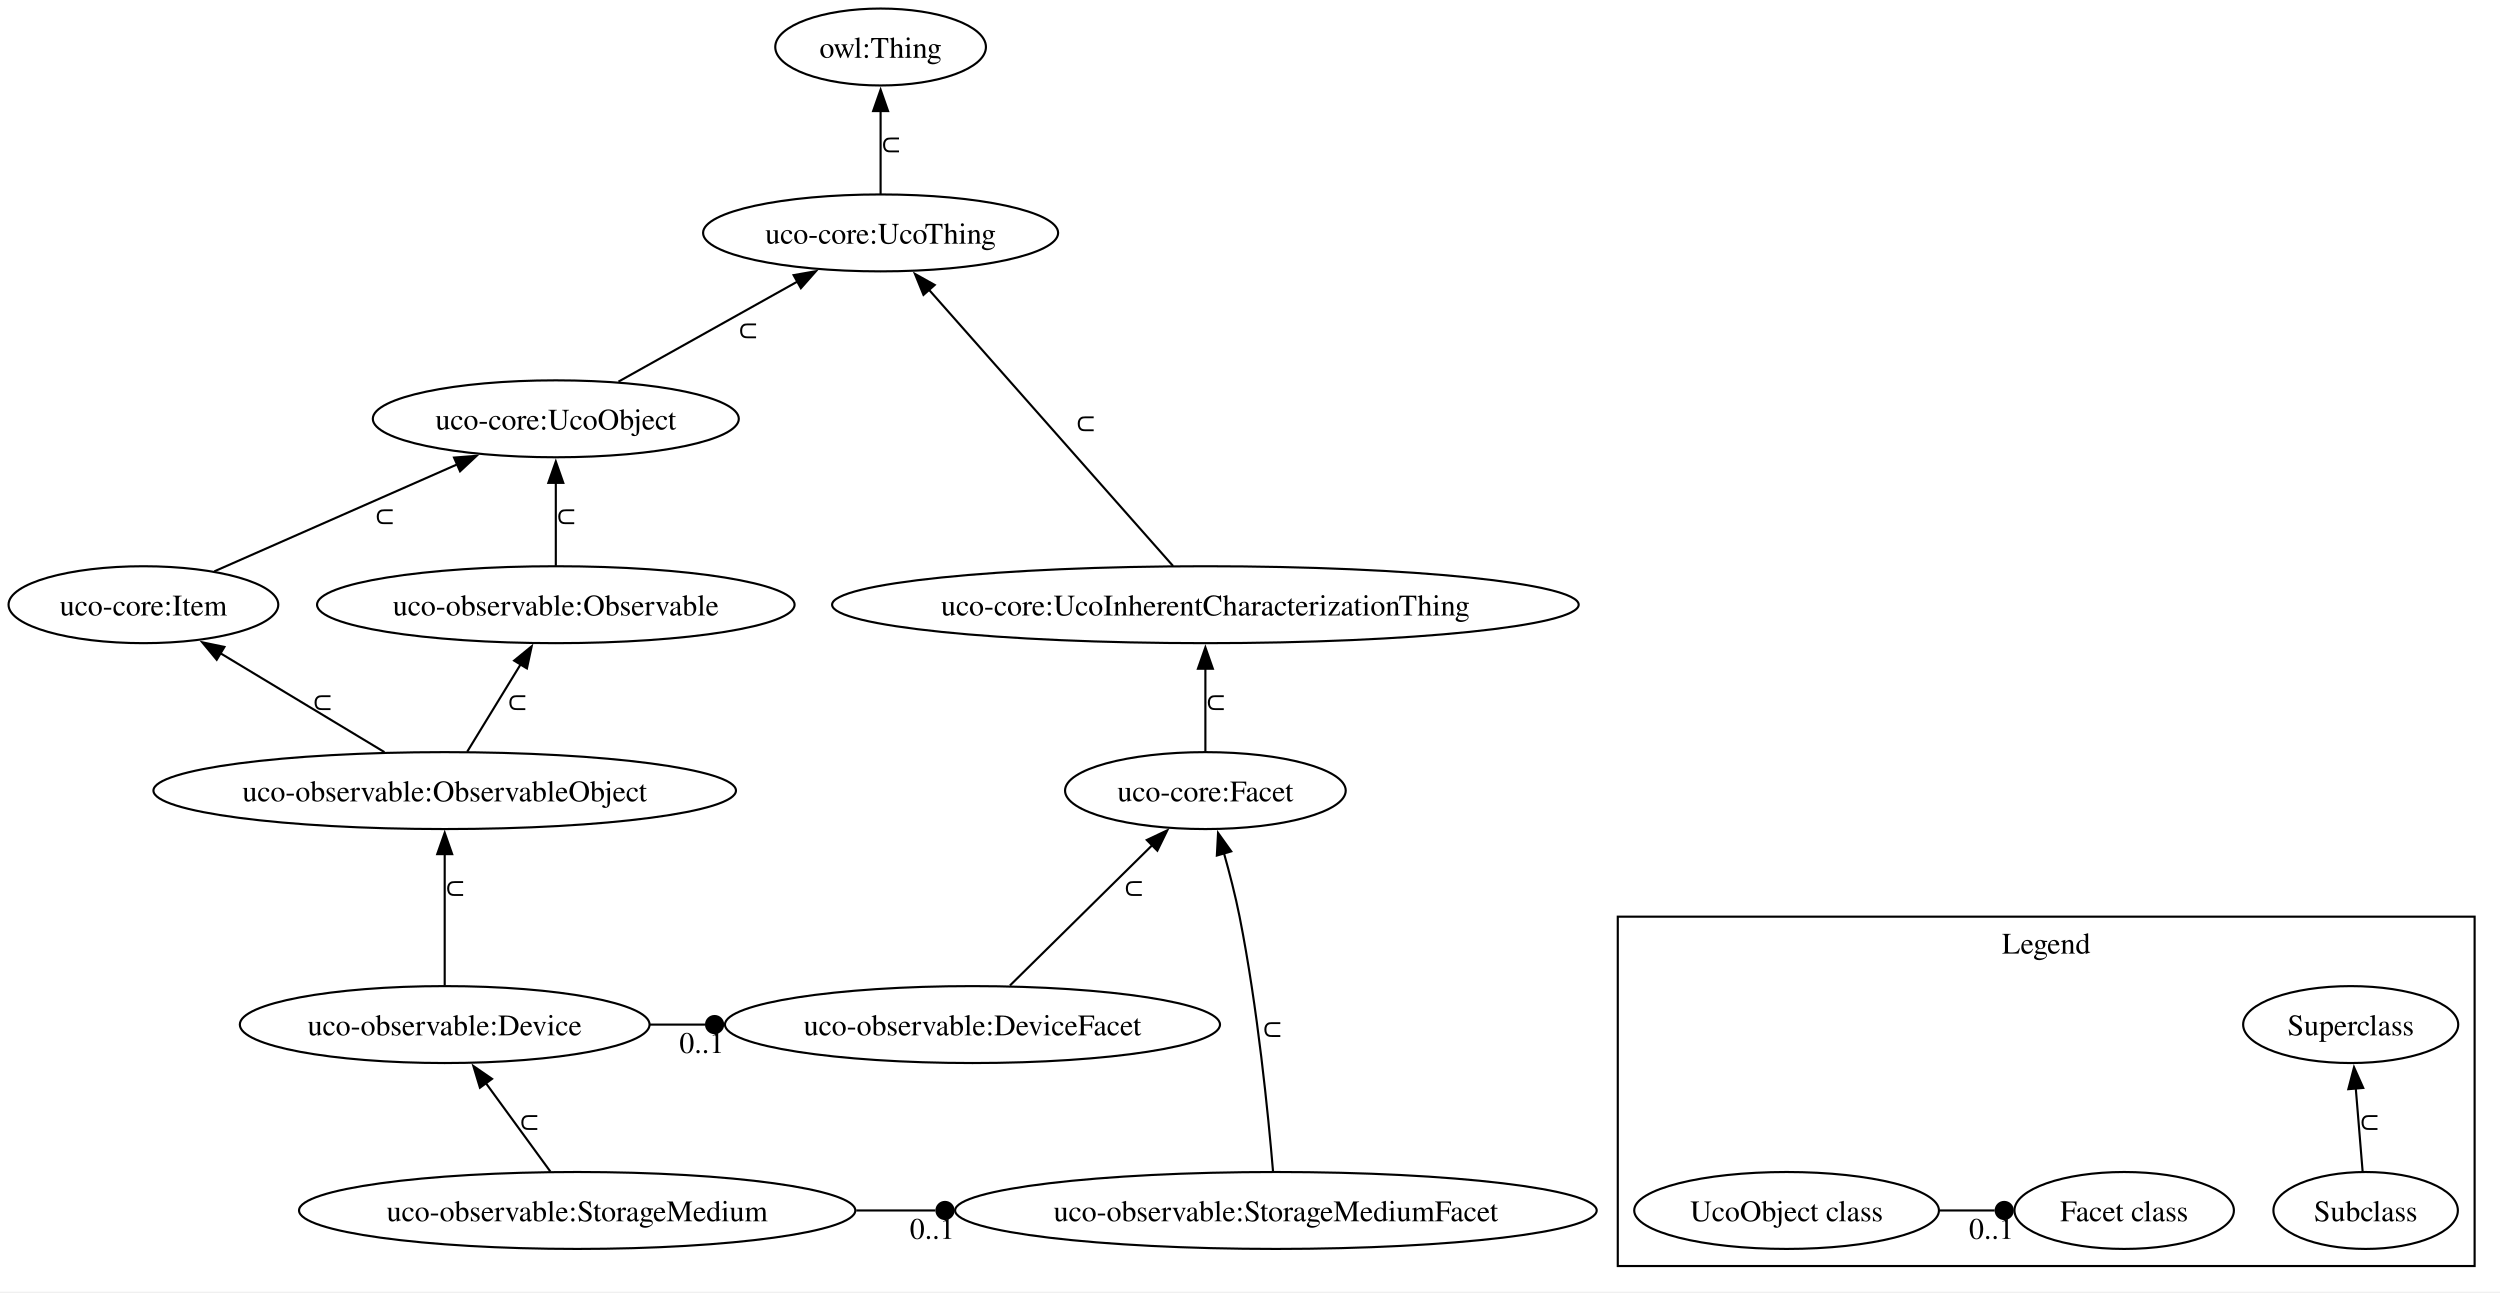
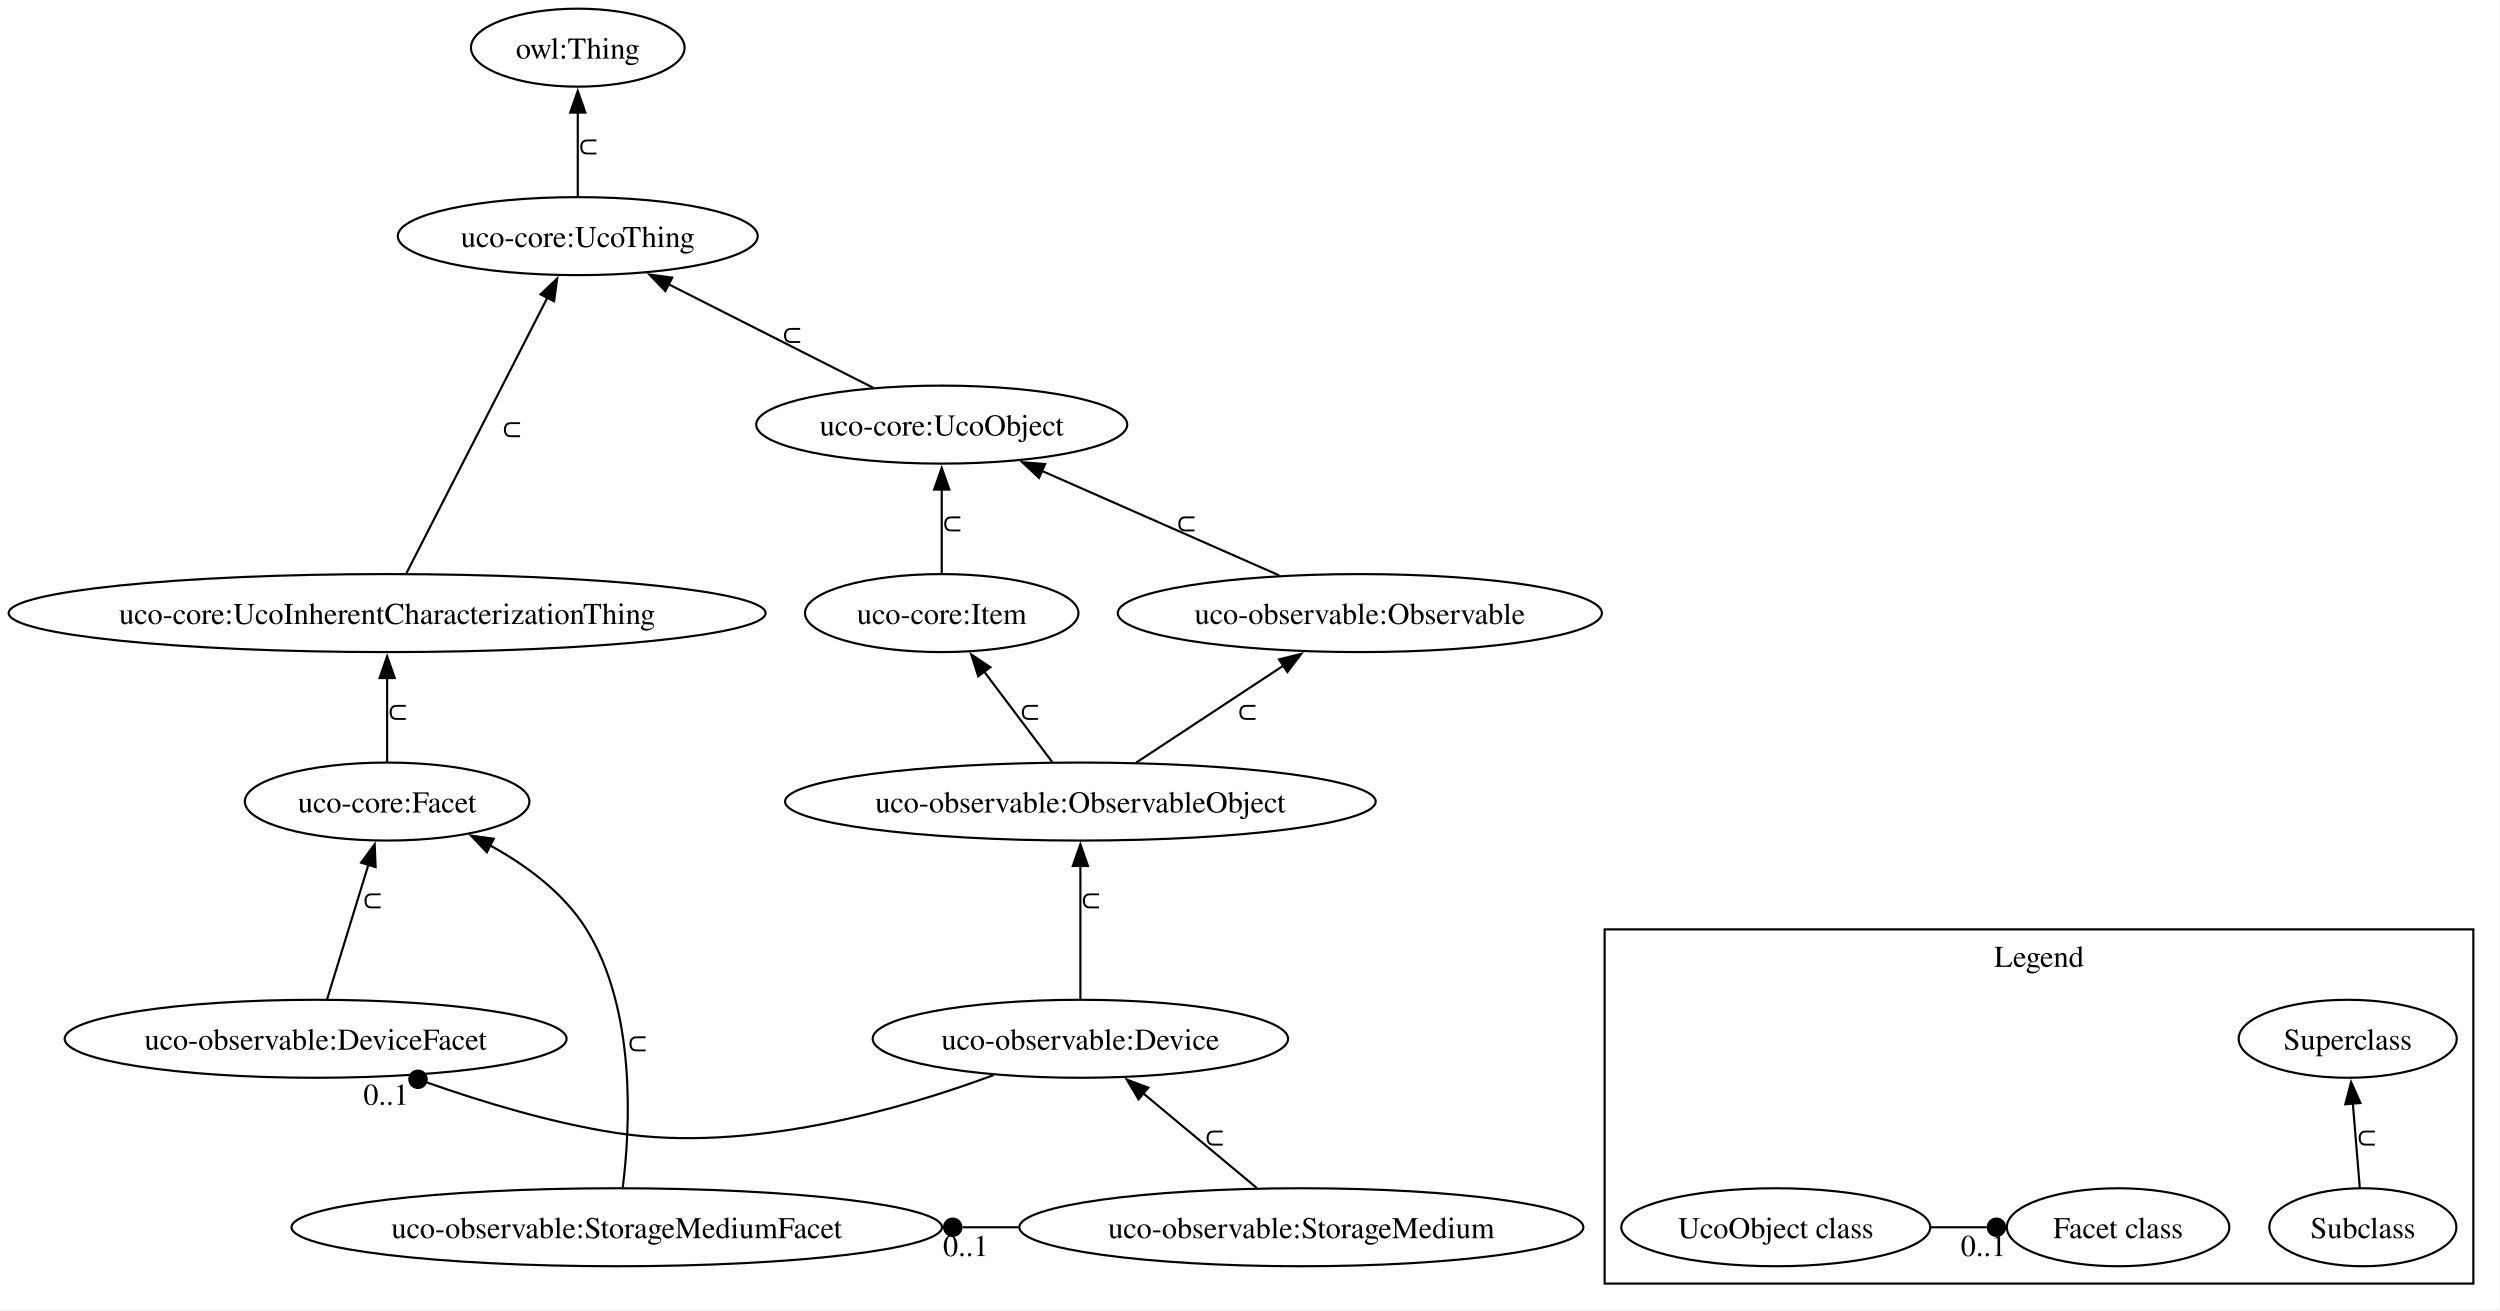
- <svg xmlns="http://www.w3.org/2000/svg" xmlns:xlink="http://www.w3.org/1999/xlink" width="1170pt" height="605pt" viewBox="0.00 0.00 1170.00 605.00">
+ <svg xmlns="http://www.w3.org/2000/svg" xmlns:xlink="http://www.w3.org/1999/xlink" width="1154pt" height="605pt" viewBox="0.00 0.00 1154.00 605.00">
  <g id="graph0" class="graph" transform="scale(1 1) rotate(0) translate(4 600.5)">
-     <polygon fill="white" stroke="none" points="-4,4 -4,-600.5 1166.12,-600.5 1166.12,4 -4,4" />
+     <polygon fill="white" stroke="none" points="-4,4 -4,-600.5 1149.7,-600.5 1149.7,4 -4,4" />
    <g id="clust3" class="cluster">
-       <polygon fill="none" stroke="black" points="753.12,-8 753.12,-171.5 1154.12,-171.5 1154.12,-8 753.12,-8" />
-       <text xml:space="preserve" text-anchor="middle" x="953.62" y="-154.2" font-family="Times,serif" font-size="14.00">Legend</text>
+       <polygon fill="none" stroke="black" points="736.7,-8 736.7,-171.5 1137.7,-171.5 1137.7,-8 736.7,-8" />
+       <text xml:space="preserve" text-anchor="middle" x="937.2" y="-154.2" font-family="Times,serif" font-size="14.00">Legend</text>
    </g>
    <g id="node1" class="node">
      <g id="a_node1">
        <a xlink:title="http://www.w3.org/2002/07/owl#Thing">
-           <ellipse fill="none" stroke="black" cx="408.12" cy="-578.5" rx="49.3" ry="18" />
-           <text xml:space="preserve" text-anchor="middle" x="408.12" y="-573.45" font-family="Times,serif" font-size="14.00">owl:Thing</text>
+           <ellipse fill="none" stroke="black" cx="262.7" cy="-578.5" rx="49.3" ry="18" />
+           <text xml:space="preserve" text-anchor="middle" x="262.7" y="-573.45" font-family="Times,serif" font-size="14.00">owl:Thing</text>
        </a>
      </g>
    </g>
    <g id="node2" class="node">
      <g id="a_node2">
        <a xlink:title="https://ontology.unifiedcyberontology.org/uco/core/Facet">
-           <ellipse fill="none" stroke="black" cx="560.12" cy="-230.5" rx="65.68" ry="18" />
-           <text xml:space="preserve" text-anchor="middle" x="560.12" y="-225.45" font-family="Times,serif" font-size="14.00">uco-core:Facet</text>
+           <ellipse fill="none" stroke="black" cx="174.7" cy="-230.5" rx="65.68" ry="18" />
+           <text xml:space="preserve" text-anchor="middle" x="174.7" y="-225.45" font-family="Times,serif" font-size="14.00">uco-core:Facet</text>
        </a>
      </g>
    </g>
    <g id="node4" class="node">
      <g id="a_node4">
        <a xlink:title="https://ontology.unifiedcyberontology.org/uco/core/UcoInherentCharacterizationThing">
-           <ellipse fill="none" stroke="black" cx="560.12" cy="-317.5" rx="174.7" ry="18" />
-           <text xml:space="preserve" text-anchor="middle" x="560.12" y="-312.45" font-family="Times,serif" font-size="14.00">uco-core:UcoInherentCharacterizationThing</text>
+           <ellipse fill="none" stroke="black" cx="174.7" cy="-317.5" rx="174.7" ry="18" />
+           <text xml:space="preserve" text-anchor="middle" x="174.7" y="-312.45" font-family="Times,serif" font-size="14.00">uco-core:UcoInherentCharacterizationThing</text>
        </a>
      </g>
    </g>
    <g id="edge1" class="edge">
-       <path fill="none" stroke="black" d="M560.12,-248.7C560.12,-259.92 560.12,-274.83 560.12,-287.81" />
-       <polygon fill="black" stroke="black" points="556.62,-287.52 560.12,-297.52 563.62,-287.52 556.62,-287.52" />
-       <text xml:space="preserve" text-anchor="middle" x="565" y="-268.2" font-family="Times,serif" font-size="14.00">⊂</text>
+       <path fill="none" stroke="black" d="M174.7,-248.7C174.7,-259.92 174.7,-274.83 174.7,-287.81" />
+       <polygon fill="black" stroke="black" points="171.2,-287.52 174.7,-297.52 178.2,-287.52 171.2,-287.52" />
+       <text xml:space="preserve" text-anchor="middle" x="179.57" y="-268.2" font-family="Times,serif" font-size="14.00">⊂</text>
    </g>
    <g id="node3" class="node">
      <g id="a_node3">
        <a xlink:title="https://ontology.unifiedcyberontology.org/uco/core/Item">
-           <ellipse fill="none" stroke="black" cx="63.12" cy="-317.5" rx="63.12" ry="18" />
-           <text xml:space="preserve" text-anchor="middle" x="63.12" y="-312.45" font-family="Times,serif" font-size="14.00">uco-core:Item</text>
+           <ellipse fill="none" stroke="black" cx="430.7" cy="-317.5" rx="63.12" ry="18" />
+           <text xml:space="preserve" text-anchor="middle" x="430.7" y="-312.45" font-family="Times,serif" font-size="14.00">uco-core:Item</text>
        </a>
      </g>
    </g>
    <g id="node5" class="node">
      <g id="a_node5">
        <a xlink:title="https://ontology.unifiedcyberontology.org/uco/core/UcoObject">
-           <ellipse fill="none" stroke="black" cx="256.12" cy="-404.5" rx="85.64" ry="18" />
-           <text xml:space="preserve" text-anchor="middle" x="256.12" y="-399.45" font-family="Times,serif" font-size="14.00">uco-core:UcoObject</text>
+           <ellipse fill="none" stroke="black" cx="430.7" cy="-404.5" rx="85.64" ry="18" />
+           <text xml:space="preserve" text-anchor="middle" x="430.7" y="-399.45" font-family="Times,serif" font-size="14.00">uco-core:UcoObject</text>
        </a>
      </g>
    </g>
    <g id="edge2" class="edge">
-       <path fill="none" stroke="black" d="M96.3,-333.11C127.65,-346.92 174.97,-367.76 209.99,-383.18" />
-       <polygon fill="black" stroke="black" points="208.49,-386.35 219.05,-387.17 211.31,-379.94 208.49,-386.35" />
-       <text xml:space="preserve" text-anchor="middle" x="176.05" y="-355.2" font-family="Times,serif" font-size="14.00">⊂</text>
+       <path fill="none" stroke="black" d="M430.7,-335.7C430.7,-346.92 430.7,-361.83 430.7,-374.81" />
+       <polygon fill="black" stroke="black" points="427.2,-374.52 430.7,-384.52 434.2,-374.52 427.2,-374.52" />
+       <text xml:space="preserve" text-anchor="middle" x="435.57" y="-355.2" font-family="Times,serif" font-size="14.00">⊂</text>
    </g>
    <g id="node6" class="node">
      <g id="a_node6">
        <a xlink:title="https://ontology.unifiedcyberontology.org/uco/core/UcoThing">
-           <ellipse fill="none" stroke="black" cx="408.12" cy="-491.5" rx="83.08" ry="18" />
-           <text xml:space="preserve" text-anchor="middle" x="408.12" y="-486.45" font-family="Times,serif" font-size="14.00">uco-core:UcoThing</text>
+           <ellipse fill="none" stroke="black" cx="262.7" cy="-491.5" rx="83.08" ry="18" />
+           <text xml:space="preserve" text-anchor="middle" x="262.7" y="-486.45" font-family="Times,serif" font-size="14.00">uco-core:UcoThing</text>
        </a>
      </g>
    </g>
    <g id="edge3" class="edge">
-       <path fill="none" stroke="black" d="M544.99,-335.62C518.13,-366.01 462,-429.53 430.61,-465.06" />
-       <polygon fill="black" stroke="black" points="428.19,-462.5 424.19,-472.31 433.44,-467.14 428.19,-462.5" />
-       <text xml:space="preserve" text-anchor="middle" x="504.11" y="-398.7" font-family="Times,serif" font-size="14.00">⊂</text>
+       <path fill="none" stroke="black" d="M183.62,-335.94C198.94,-365.89 230.38,-427.33 248.66,-463.07" />
+       <polygon fill="black" stroke="black" points="245.52,-464.62 253.19,-471.92 251.75,-461.43 245.52,-464.62" />
+       <text xml:space="preserve" text-anchor="middle" x="232.32" y="-398.7" font-family="Times,serif" font-size="14.00">⊂</text>
    </g>
    <g id="edge4" class="edge">
-       <path fill="none" stroke="black" d="M285.43,-421.89C309.27,-435.22 343.11,-454.14 369.22,-468.74" />
-       <polygon fill="black" stroke="black" points="367.41,-471.74 377.84,-473.57 370.82,-465.63 367.41,-471.74" />
-       <text xml:space="preserve" text-anchor="middle" x="346.1" y="-442.2" font-family="Times,serif" font-size="14.00">⊂</text>
+       <path fill="none" stroke="black" d="M399.1,-421.49C372.31,-435.04 333.7,-454.58 304.39,-469.41" />
+       <polygon fill="black" stroke="black" points="303.13,-466.12 295.79,-473.76 306.29,-472.36 303.13,-466.12" />
+       <text xml:space="preserve" text-anchor="middle" x="361.63" y="-442.2" font-family="Times,serif" font-size="14.00">⊂</text>
    </g>
    <g id="edge5" class="edge">
-       <path fill="none" stroke="black" d="M408.12,-509.7C408.12,-520.92 408.12,-535.83 408.12,-548.81" />
-       <polygon fill="black" stroke="black" points="404.62,-548.52 408.12,-558.52 411.62,-548.52 404.62,-548.52" />
-       <text xml:space="preserve" text-anchor="middle" x="413" y="-529.2" font-family="Times,serif" font-size="14.00">⊂</text>
+       <path fill="none" stroke="black" d="M262.7,-509.7C262.7,-520.92 262.7,-535.83 262.7,-548.81" />
+       <polygon fill="black" stroke="black" points="259.2,-548.52 262.7,-558.52 266.2,-548.52 259.2,-548.52" />
+       <text xml:space="preserve" text-anchor="middle" x="267.57" y="-529.2" font-family="Times,serif" font-size="14.00">⊂</text>
    </g>
    <g id="node7" class="node">
      <g id="a_node7">
        <a xlink:title="https://ontology.unifiedcyberontology.org/uco/observable/Device">
-           <ellipse fill="none" stroke="black" cx="204.12" cy="-121" rx="95.88" ry="18" />
-           <text xml:space="preserve" text-anchor="middle" x="204.12" y="-115.95" font-family="Times,serif" font-size="14.00">uco-observable:Device</text>
+           <ellipse fill="none" stroke="black" cx="494.7" cy="-121" rx="95.88" ry="18" />
+           <text xml:space="preserve" text-anchor="middle" x="494.7" y="-115.95" font-family="Times,serif" font-size="14.00">uco-observable:Device</text>
        </a>
      </g>
    </g>
    <g id="node8" class="node">
      <g id="a_node8">
        <a xlink:title="https://ontology.unifiedcyberontology.org/uco/observable/DeviceFacet">
-           <ellipse fill="none" stroke="black" cx="451.12" cy="-121" rx="115.84" ry="18" />
-           <text xml:space="preserve" text-anchor="middle" x="451.12" y="-115.95" font-family="Times,serif" font-size="14.00">uco-observable:DeviceFacet</text>
+           <ellipse fill="none" stroke="black" cx="141.7" cy="-121" rx="115.84" ry="18" />
+           <text xml:space="preserve" text-anchor="middle" x="141.7" y="-115.95" font-family="Times,serif" font-size="14.00">uco-observable:DeviceFacet</text>
        </a>
      </g>
    </g>
    <g id="edge7" class="edge">
-       <path fill="none" stroke="black" d="M300.12,-121C308.73,-121 317.34,-121 325.95,-121" />
-       <ellipse fill="black" stroke="black" cx="330.43" cy="-121" rx="4" ry="4" />
-       <text xml:space="preserve" text-anchor="middle" x="324.43" y="-107.7" font-family="Times,serif" font-size="14.00">0..1</text>
+       <path fill="none" stroke="black" d="M454.68,-104.25C411.84,-88.35 341.79,-68.16 280.7,-77.5 250.92,-82.05 218.77,-91.78 192.89,-100.89" />
+       <ellipse fill="black" stroke="black" cx="188.95" cy="-102.3" rx="4" ry="4" />
+       <text xml:space="preserve" text-anchor="middle" x="174.22" y="-90.52" font-family="Times,serif" font-size="14.00">0..1</text>
    </g>
    <g id="node10" class="node">
      <g id="a_node10">
        <a xlink:title="https://ontology.unifiedcyberontology.org/uco/observable/ObservableObject">
-           <ellipse fill="none" stroke="black" cx="204.12" cy="-230.5" rx="136.31" ry="18" />
-           <text xml:space="preserve" text-anchor="middle" x="204.12" y="-225.45" font-family="Times,serif" font-size="14.00">uco-observable:ObservableObject</text>
+           <ellipse fill="none" stroke="black" cx="494.7" cy="-230.5" rx="136.31" ry="18" />
+           <text xml:space="preserve" text-anchor="middle" x="494.7" y="-225.45" font-family="Times,serif" font-size="14.00">uco-observable:ObservableObject</text>
        </a>
      </g>
    </g>
    <g id="edge6" class="edge">
-       <path fill="none" stroke="black" d="M204.12,-139.27C204.12,-155.88 204.12,-181.3 204.12,-200.93" />
-       <polygon fill="black" stroke="black" points="200.62,-200.76 204.12,-210.76 207.62,-200.76 200.62,-200.76" />
-       <text xml:space="preserve" text-anchor="middle" x="209" y="-181.2" font-family="Times,serif" font-size="14.00">⊂</text>
+       <path fill="none" stroke="black" d="M494.7,-139.27C494.7,-155.88 494.7,-181.3 494.7,-200.93" />
+       <polygon fill="black" stroke="black" points="491.2,-200.76 494.7,-210.76 498.2,-200.76 491.2,-200.76" />
+       <text xml:space="preserve" text-anchor="middle" x="499.57" y="-181.2" font-family="Times,serif" font-size="14.00">⊂</text>
    </g>
    <g id="edge8" class="edge">
-       <path fill="none" stroke="black" d="M468.64,-139.27C486.64,-157.03 514.85,-184.85 535.19,-204.91" />
-       <polygon fill="black" stroke="black" points="532.71,-207.38 542.29,-211.91 537.63,-202.4 532.71,-207.38" />
-       <text xml:space="preserve" text-anchor="middle" x="526.63" y="-181.2" font-family="Times,serif" font-size="14.00">⊂</text>
+       <path fill="none" stroke="black" d="M147,-139.27C152.15,-156.04 160.05,-181.78 166.1,-201.48" />
+       <polygon fill="black" stroke="black" points="162.68,-202.29 168.96,-210.82 169.38,-200.24 162.68,-202.29" />
+       <text xml:space="preserve" text-anchor="middle" x="167.96" y="-181.2" font-family="Times,serif" font-size="14.00">⊂</text>
    </g>
    <g id="node9" class="node">
      <g id="a_node9">
        <a xlink:title="https://ontology.unifiedcyberontology.org/uco/observable/Observable">
-           <ellipse fill="none" stroke="black" cx="256.12" cy="-317.5" rx="111.74" ry="18" />
-           <text xml:space="preserve" text-anchor="middle" x="256.12" y="-312.45" font-family="Times,serif" font-size="14.00">uco-observable:Observable</text>
+           <ellipse fill="none" stroke="black" cx="623.7" cy="-317.5" rx="111.74" ry="18" />
+           <text xml:space="preserve" text-anchor="middle" x="623.7" y="-312.45" font-family="Times,serif" font-size="14.00">uco-observable:Observable</text>
        </a>
      </g>
    </g>
    <g id="edge9" class="edge">
-       <path fill="none" stroke="black" d="M256.12,-335.7C256.12,-346.92 256.12,-361.83 256.12,-374.81" />
-       <polygon fill="black" stroke="black" points="252.62,-374.52 256.12,-384.52 259.62,-374.52 252.62,-374.52" />
-       <text xml:space="preserve" text-anchor="middle" x="261" y="-355.2" font-family="Times,serif" font-size="14.00">⊂</text>
+       <path fill="none" stroke="black" d="M586.48,-334.89C555.25,-348.64 510.49,-368.36 476.95,-383.13" />
+       <polygon fill="black" stroke="black" points="475.62,-379.89 467.88,-387.13 478.44,-386.3 475.62,-379.89" />
+       <text xml:space="preserve" text-anchor="middle" x="543.63" y="-355.2" font-family="Times,serif" font-size="14.00">⊂</text>
    </g>
    <g id="edge10" class="edge">
-       <path fill="none" stroke="black" d="M175.93,-248.5C153.85,-261.81 122.98,-280.42 99.12,-294.8" />
-       <polygon fill="black" stroke="black" points="97.42,-291.74 90.66,-299.9 101.03,-297.73 97.42,-291.74" />
-       <text xml:space="preserve" text-anchor="middle" x="146.94" y="-268.2" font-family="Times,serif" font-size="14.00">⊂</text>
+       <path fill="none" stroke="black" d="M481.75,-248.7C472.66,-260.76 460.37,-277.1 450.12,-290.71" />
+       <polygon fill="black" stroke="black" points="447.54,-288.31 444.32,-298.41 453.13,-292.52 447.54,-288.31" />
+       <text xml:space="preserve" text-anchor="middle" x="471.4" y="-268.2" font-family="Times,serif" font-size="14.00">⊂</text>
    </g>
    <g id="edge11" class="edge">
-       <path fill="none" stroke="black" d="M214.65,-248.7C221.84,-260.45 231.51,-276.26 239.7,-289.66" />
-       <polygon fill="black" stroke="black" points="236.62,-291.33 244.83,-298.03 242.59,-287.68 236.62,-291.33" />
-       <text xml:space="preserve" text-anchor="middle" x="238.11" y="-268.2" font-family="Times,serif" font-size="14.00">⊂</text>
+       <path fill="none" stroke="black" d="M520.49,-248.5C540,-261.35 567.01,-279.15 588.51,-293.31" />
+       <polygon fill="black" stroke="black" points="586.41,-296.12 596.68,-298.7 590.26,-290.28 586.41,-296.12" />
+       <text xml:space="preserve" text-anchor="middle" x="571.8" y="-268.2" font-family="Times,serif" font-size="14.00">⊂</text>
    </g>
    <g id="node11" class="node">
      <g id="a_node11">
        <a xlink:title="https://ontology.unifiedcyberontology.org/uco/observable/StorageMedium">
-           <ellipse fill="none" stroke="black" cx="266.12" cy="-34" rx="130.17" ry="18" />
-           <text xml:space="preserve" text-anchor="middle" x="266.12" y="-28.95" font-family="Times,serif" font-size="14.00">uco-observable:StorageMedium</text>
+           <ellipse fill="none" stroke="black" cx="596.7" cy="-34" rx="130.17" ry="18" />
+           <text xml:space="preserve" text-anchor="middle" x="596.7" y="-28.95" font-family="Times,serif" font-size="14.00">uco-observable:StorageMedium</text>
        </a>
      </g>
    </g>
    <g id="edge12" class="edge">
-       <path fill="none" stroke="black" d="M253.58,-52.2C244.92,-64.07 233.25,-80.07 223.42,-93.55" />
-       <polygon fill="black" stroke="black" points="220.61,-91.46 217.54,-101.6 226.26,-95.59 220.61,-91.46" />
-       <text xml:space="preserve" text-anchor="middle" x="243.71" y="-71.7" font-family="Times,serif" font-size="14.00">⊂</text>
+       <path fill="none" stroke="black" d="M576.06,-52.2C561.03,-64.73 540.47,-81.86 523.77,-95.77" />
+       <polygon fill="black" stroke="black" points="521.56,-93.06 516.12,-102.15 526.05,-98.43 521.56,-93.06" />
+       <text xml:space="preserve" text-anchor="middle" x="556.68" y="-71.7" font-family="Times,serif" font-size="14.00">⊂</text>
    </g>
    <g id="node12" class="node">
      <g id="a_node12">
        <a xlink:title="https://ontology.unifiedcyberontology.org/uco/observable/StorageMediumFacet">
-           <ellipse fill="none" stroke="black" cx="593.12" cy="-34" rx="150.13" ry="18" />
-           <text xml:space="preserve" text-anchor="middle" x="593.12" y="-28.95" font-family="Times,serif" font-size="14.00">uco-observable:StorageMediumFacet</text>
+           <ellipse fill="none" stroke="black" cx="280.7" cy="-34" rx="150.13" ry="18" />
+           <text xml:space="preserve" text-anchor="middle" x="280.7" y="-28.95" font-family="Times,serif" font-size="14.00">uco-observable:StorageMediumFacet</text>
        </a>
      </g>
    </g>
    <g id="edge13" class="edge">
-       <path fill="none" stroke="black" d="M396.73,-34C409.08,-34 421.42,-34 433.77,-34" />
-       <ellipse fill="black" stroke="black" cx="438.26" cy="-34" rx="4" ry="4" />
-       <text xml:space="preserve" text-anchor="middle" x="432.26" y="-20.7" font-family="Times,serif" font-size="14.00">0..1</text>
+       <path fill="none" stroke="black" d="M466.18,-34C457.55,-34 448.92,-34 440.29,-34" />
+       <ellipse fill="black" stroke="black" cx="435.79" cy="-34" rx="4" ry="4" />
+       <text xml:space="preserve" text-anchor="middle" x="441.79" y="-20.7" font-family="Times,serif" font-size="14.00">0..1</text>
    </g>
    <g id="edge14" class="edge">
-       <path fill="none" stroke="black" d="M591.77,-52.37C589.57,-78.43 584.56,-129.11 576.12,-171.5 574.17,-181.33 571.43,-191.94 568.77,-201.37" />
-       <polygon fill="black" stroke="black" points="565.49,-200.11 566.05,-210.69 572.21,-202.07 565.49,-200.11" />
-       <text xml:space="preserve" text-anchor="middle" x="591.45" y="-115.2" font-family="Times,serif" font-size="14.00">⊂</text>
+       <path fill="none" stroke="black" d="M283.48,-52.48C286.93,-80.03 289.8,-134.25 266.7,-171.5 256.21,-188.4 238.78,-201.21 221.9,-210.44" />
+       <polygon fill="black" stroke="black" points="220.73,-207.1 213.42,-214.77 223.92,-213.34 220.73,-207.1" />
+       <text xml:space="preserve" text-anchor="middle" x="290.28" y="-115.2" font-family="Times,serif" font-size="14.00">⊂</text>
    </g>
    <g id="node13" class="node">
-       <ellipse fill="none" stroke="black" cx="832.12" cy="-34" rx="71.31" ry="18" />
-       <text xml:space="preserve" text-anchor="middle" x="832.12" y="-28.95" font-family="Times,serif" font-size="14.00">UcoObject class</text>
+       <ellipse fill="none" stroke="black" cx="815.7" cy="-34" rx="71.31" ry="18" />
+       <text xml:space="preserve" text-anchor="middle" x="815.7" y="-28.95" font-family="Times,serif" font-size="14.00">UcoObject class</text>
    </g>
    <g id="node14" class="node">
-       <ellipse fill="none" stroke="black" cx="990.12" cy="-34" rx="51.35" ry="18" />
-       <text xml:space="preserve" text-anchor="middle" x="990.12" y="-28.95" font-family="Times,serif" font-size="14.00">Facet class</text>
+       <ellipse fill="none" stroke="black" cx="973.7" cy="-34" rx="51.35" ry="18" />
+       <text xml:space="preserve" text-anchor="middle" x="973.7" y="-28.95" font-family="Times,serif" font-size="14.00">Facet class</text>
    </g>
    <g id="edge15" class="edge">
-       <path fill="none" stroke="black" d="M903.72,-34C912.32,-34 920.92,-34 929.52,-34" />
-       <ellipse fill="black" stroke="black" cx="933.98" cy="-34" rx="4" ry="4" />
-       <text xml:space="preserve" text-anchor="middle" x="927.98" y="-20.7" font-family="Times,serif" font-size="14.00">0..1</text>
+       <path fill="none" stroke="black" d="M887.29,-34C895.89,-34 904.49,-34 913.09,-34" />
+       <ellipse fill="black" stroke="black" cx="917.56" cy="-34" rx="4" ry="4" />
+       <text xml:space="preserve" text-anchor="middle" x="911.56" y="-20.7" font-family="Times,serif" font-size="14.00">0..1</text>
    </g>
    <g id="node15" class="node">
-       <ellipse fill="none" stroke="black" cx="1103.12" cy="-34" rx="43.16" ry="18" />
-       <text xml:space="preserve" text-anchor="middle" x="1103.12" y="-28.95" font-family="Times,serif" font-size="14.00">Subclass</text>
+       <ellipse fill="none" stroke="black" cx="1086.7" cy="-34" rx="43.16" ry="18" />
+       <text xml:space="preserve" text-anchor="middle" x="1086.7" y="-28.95" font-family="Times,serif" font-size="14.00">Subclass</text>
    </g>
    <g id="node16" class="node">
-       <ellipse fill="none" stroke="black" cx="1096.12" cy="-121" rx="50.33" ry="18" />
-       <text xml:space="preserve" text-anchor="middle" x="1096.12" y="-115.95" font-family="Times,serif" font-size="14.00">Superclass</text>
+       <ellipse fill="none" stroke="black" cx="1079.7" cy="-121" rx="50.33" ry="18" />
+       <text xml:space="preserve" text-anchor="middle" x="1079.7" y="-115.95" font-family="Times,serif" font-size="14.00">Superclass</text>
    </g>
    <g id="edge16" class="edge">
-       <path fill="none" stroke="black" d="M1101.71,-52.2C1100.78,-63.42 1099.55,-78.33 1098.49,-91.31" />
-       <polygon fill="black" stroke="black" points="1095.02,-90.77 1097.69,-101.02 1101.99,-91.35 1095.02,-90.77" />
-       <text xml:space="preserve" text-anchor="middle" x="1104.92" y="-71.7" font-family="Times,serif" font-size="14.00">⊂</text>
+       <path fill="none" stroke="black" d="M1085.28,-52.2C1084.36,-63.42 1083.13,-78.33 1082.06,-91.31" />
+       <polygon fill="black" stroke="black" points="1078.59,-90.77 1081.26,-101.02 1085.57,-91.35 1078.59,-90.77" />
+       <text xml:space="preserve" text-anchor="middle" x="1088.49" y="-71.7" font-family="Times,serif" font-size="14.00">⊂</text>
    </g>
  </g>
</svg>
